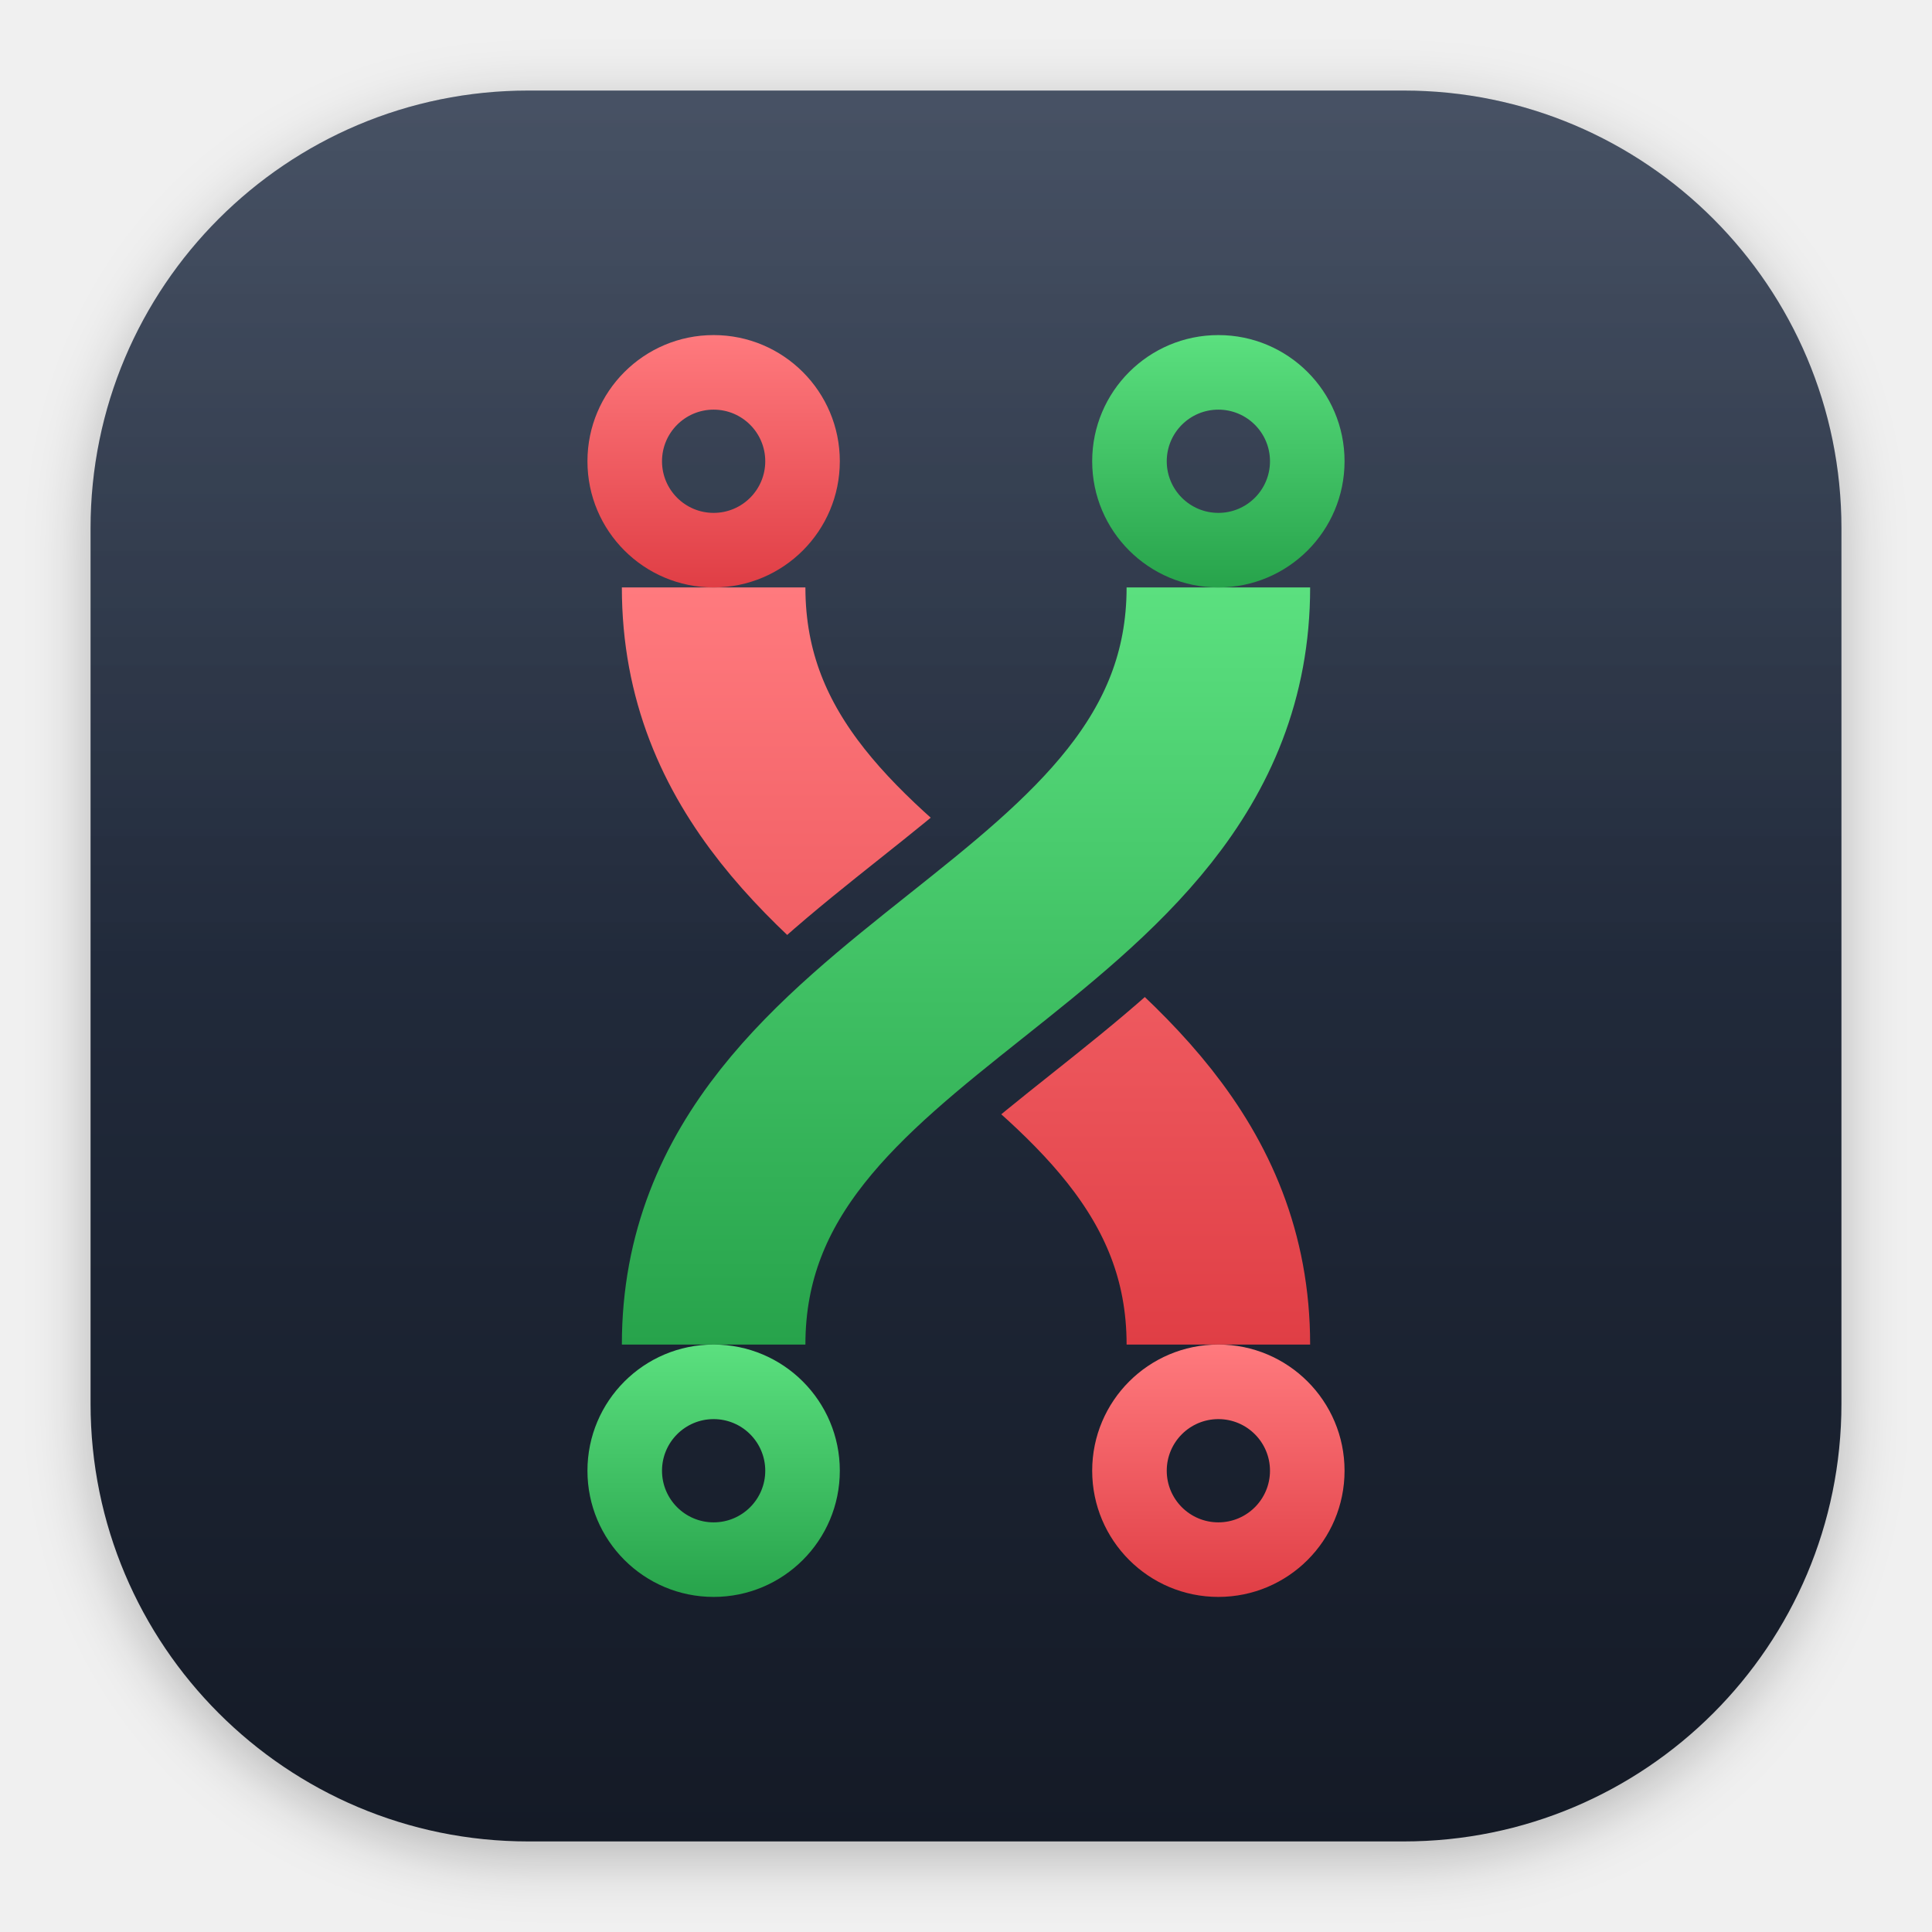
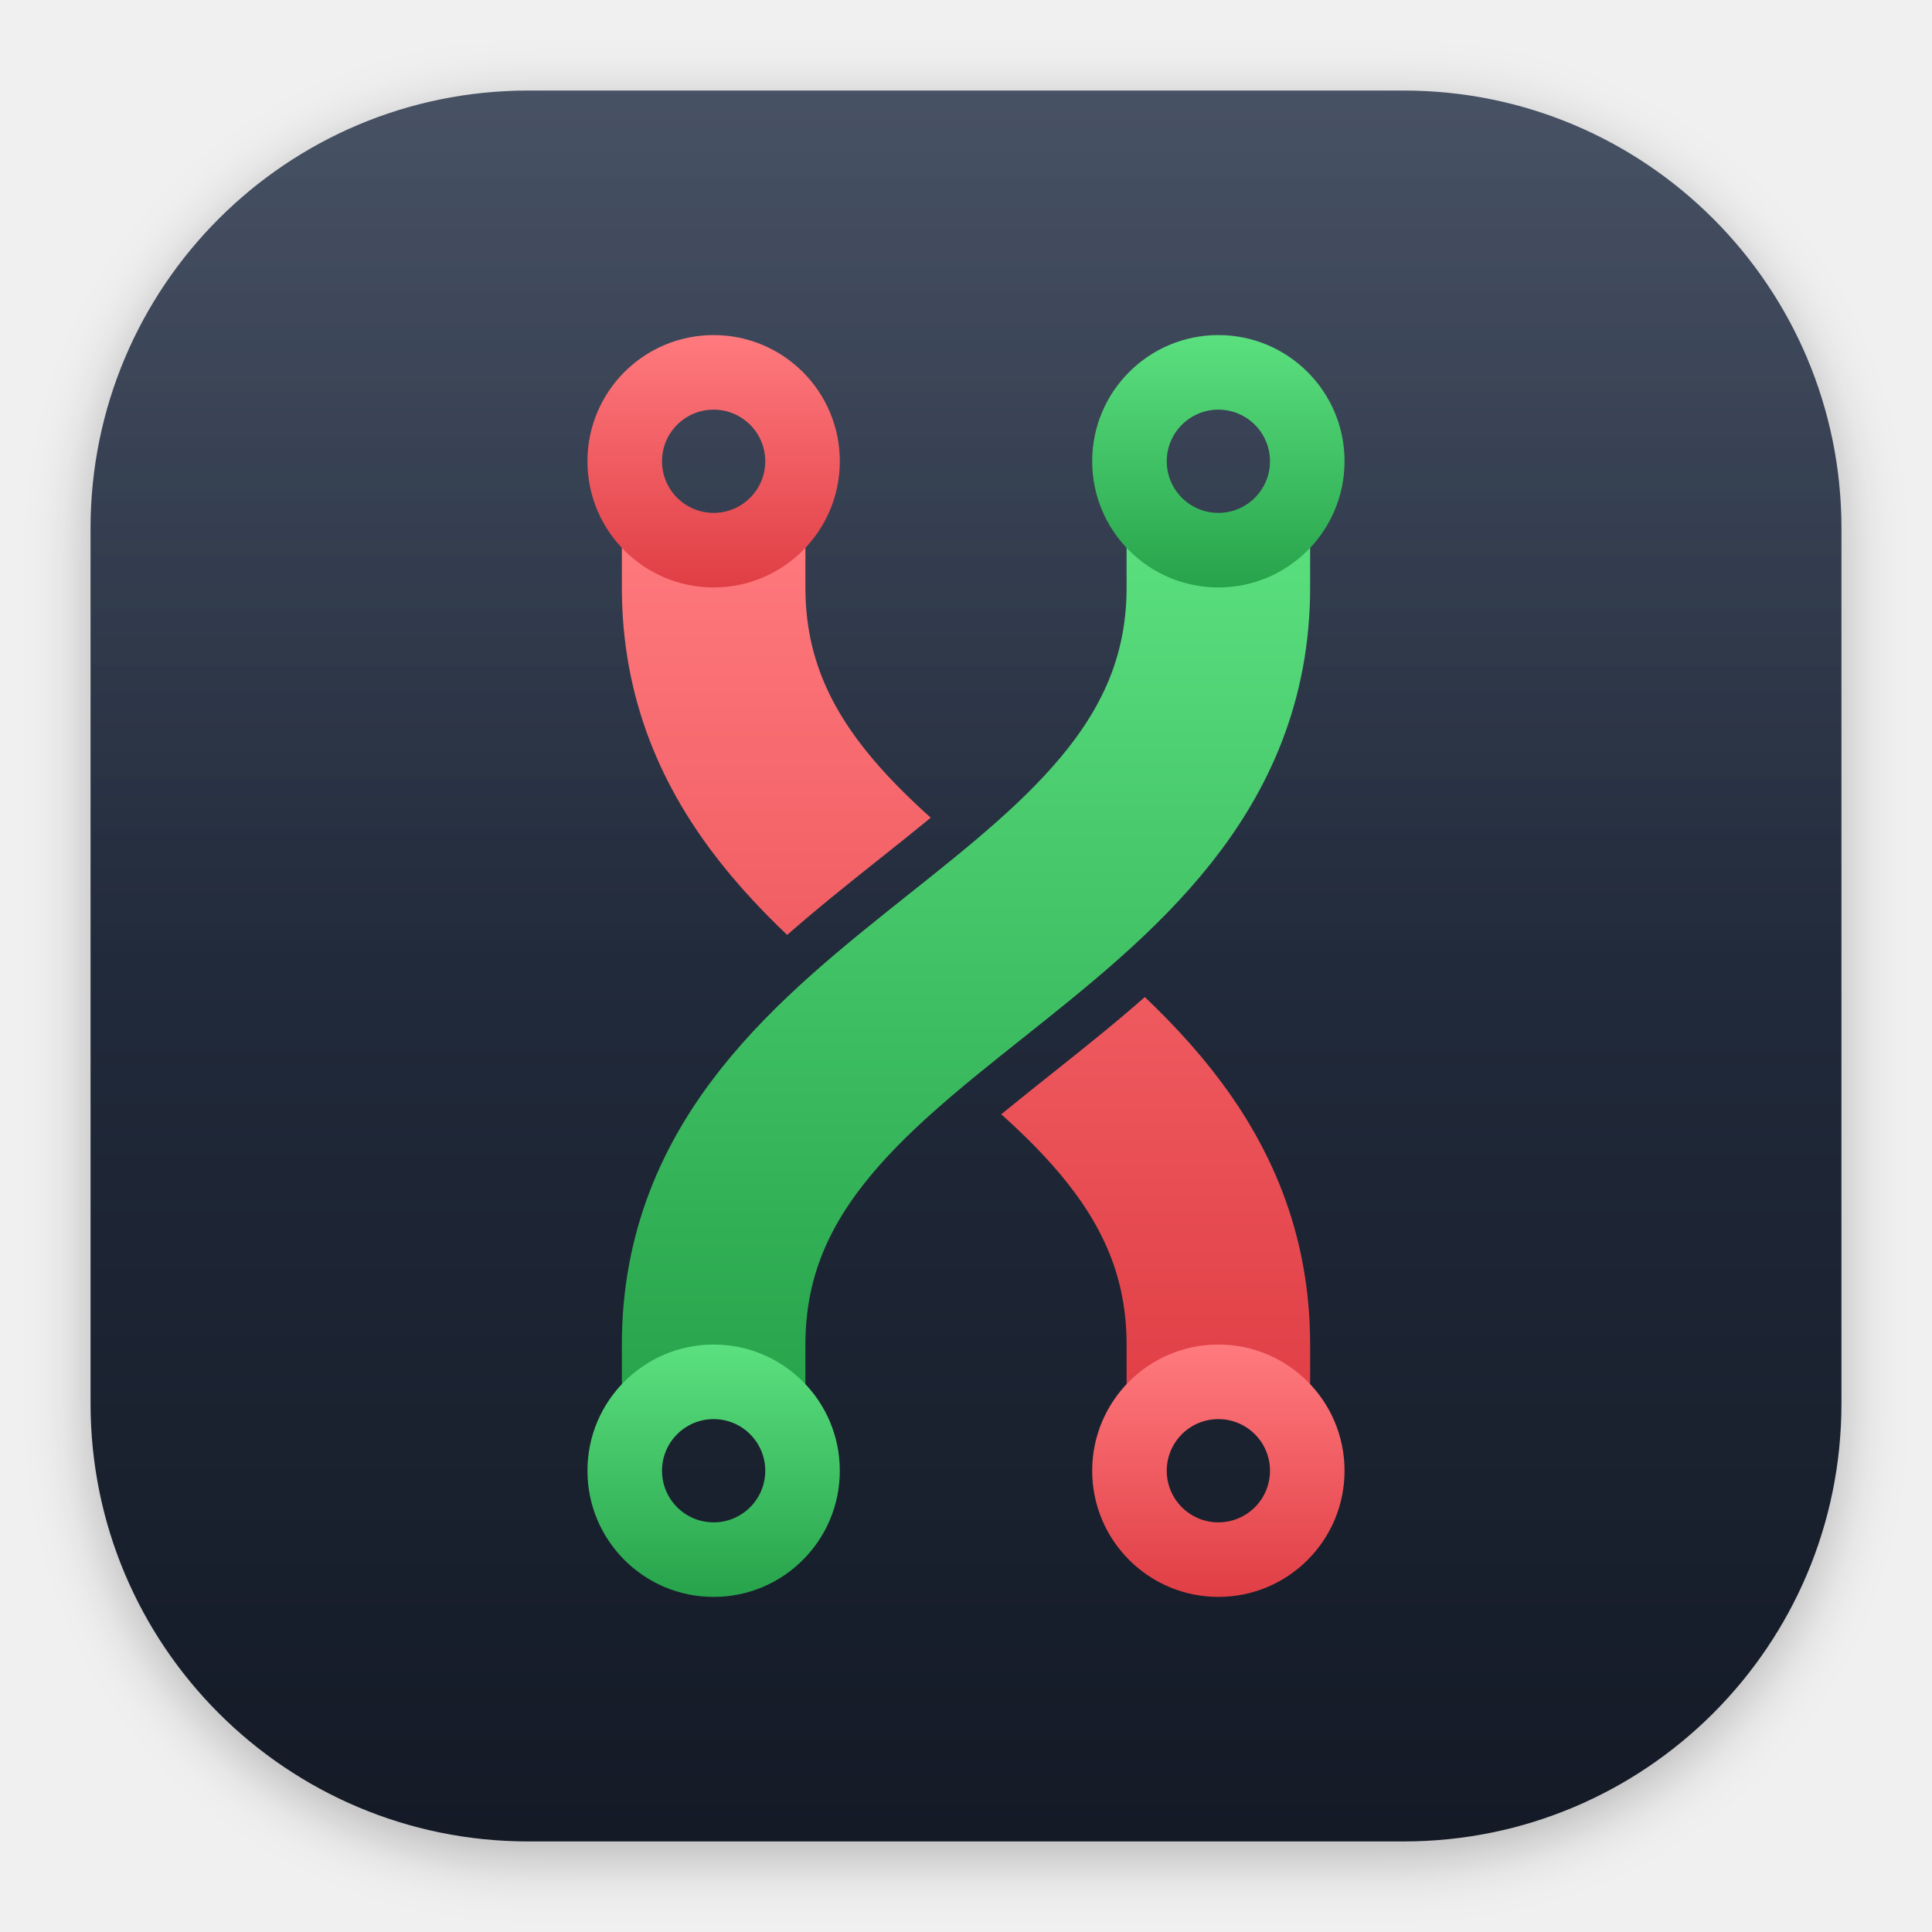
<svg xmlns="http://www.w3.org/2000/svg" viewBox="0 0 256 256">
  <defs>
    <linearGradient id="r" x1="0" y1="0" x2="0" y2="1">
      <stop offset="0" stop-color="#FF7A7E" />
      <stop offset="1" stop-color="#E03E45" />
    </linearGradient>
    <linearGradient id="g" x1="0" y1="0" x2="0" y2="1">
      <stop offset="0" stop-color="#5BE07F" />
      <stop offset="1" stop-color="#27A34B" />
    </linearGradient>
    <linearGradient id="bg" x1="0" y1="0" x2="0" y2="1">
      <stop offset="0" stop-color="#2E3A4F" />
      <stop offset="1" stop-color="#141A26" />
    </linearGradient>
    <linearGradient id="sh" x1="0" y1="0" x2="0" y2="1">
      <stop offset="0" stop-color="#fff" stop-opacity=".12" />
      <stop offset="1" stop-color="#fff" stop-opacity="0" />
    </linearGradient>
    <clipPath id="cp">
      <rect x="12" y="12" width="232" height="232" rx="58" />
    </clipPath>
    <filter id="bl" x="-20%" y="-20%" width="140%" height="150%">
      <feGaussianBlur stdDeviation="4" />
    </filter>
  </defs>
  <rect x="12" y="14" width="232" height="232" rx="58" fill="#000" opacity=".25" filter="url(#bl)" />
  <rect x="12" y="12" width="232" height="232" rx="58" fill="url(#bg)" />
  <rect x="12" y="12" width="232" height="116" fill="url(#sh)" clip-path="url(#cp)" />
  <g transform="translate(30.72 30.72) scale(0.76)">
    <mask id="m" maskUnits="userSpaceOnUse" x="0" y="0" width="256" height="256">
      <rect width="256" height="256" fill="#fff" />
      <path d="M172 62C172 124 84 132 84 194" fill="none" stroke="#000" stroke-width="48" />
    </mask>
-     <path d="M84 62C84 124 172 132 172 194" fill="none" stroke="url(#r)" stroke-width="32" mask="url(#m)" />
-     <path d="M172 62C172 124 84 132 84 194" fill="none" stroke="url(#g)" stroke-width="32" />
+     <path d="M84 51V62C84 124 172 132 172 194V205" fill="none" stroke="url(#r)" stroke-width="32" mask="url(#m)" />
+     <path d="M172 51V62C172 124 84 132 84 194V205" fill="none" stroke="url(#g)" stroke-width="32" />
    <path fill-rule="evenodd" fill="url(#r)" d="M62 40A22 22 0 0 1 84 18A22 22 0 0 1 106 40A22 22 0 0 1 84 62A22 22 0 0 1 62 40ZM75 40A9 9 0 0 1 84 31A9 9 0 0 1 93 40A9 9 0 0 1 84 49A9 9 0 0 1 75 40Z" />
    <path fill-rule="evenodd" fill="url(#g)" d="M150 40A22 22 0 0 1 172 18A22 22 0 0 1 194 40A22 22 0 0 1 172 62A22 22 0 0 1 150 40ZM163 40A9 9 0 0 1 172 31A9 9 0 0 1 181 40A9 9 0 0 1 172 49A9 9 0 0 1 163 40Z" />
    <path fill-rule="evenodd" fill="url(#g)" d="M62 216A22 22 0 0 1 84 194A22 22 0 0 1 106 216A22 22 0 0 1 84 238A22 22 0 0 1 62 216ZM75 216A9 9 0 0 1 84 207A9 9 0 0 1 93 216A9 9 0 0 1 84 225A9 9 0 0 1 75 216Z" />
    <path fill-rule="evenodd" fill="url(#r)" d="M150 216A22 22 0 0 1 172 194A22 22 0 0 1 194 216A22 22 0 0 1 172 238A22 22 0 0 1 150 216ZM163 216A9 9 0 0 1 172 207A9 9 0 0 1 181 216A9 9 0 0 1 172 225A9 9 0 0 1 163 216Z" />
  </g>
</svg>
